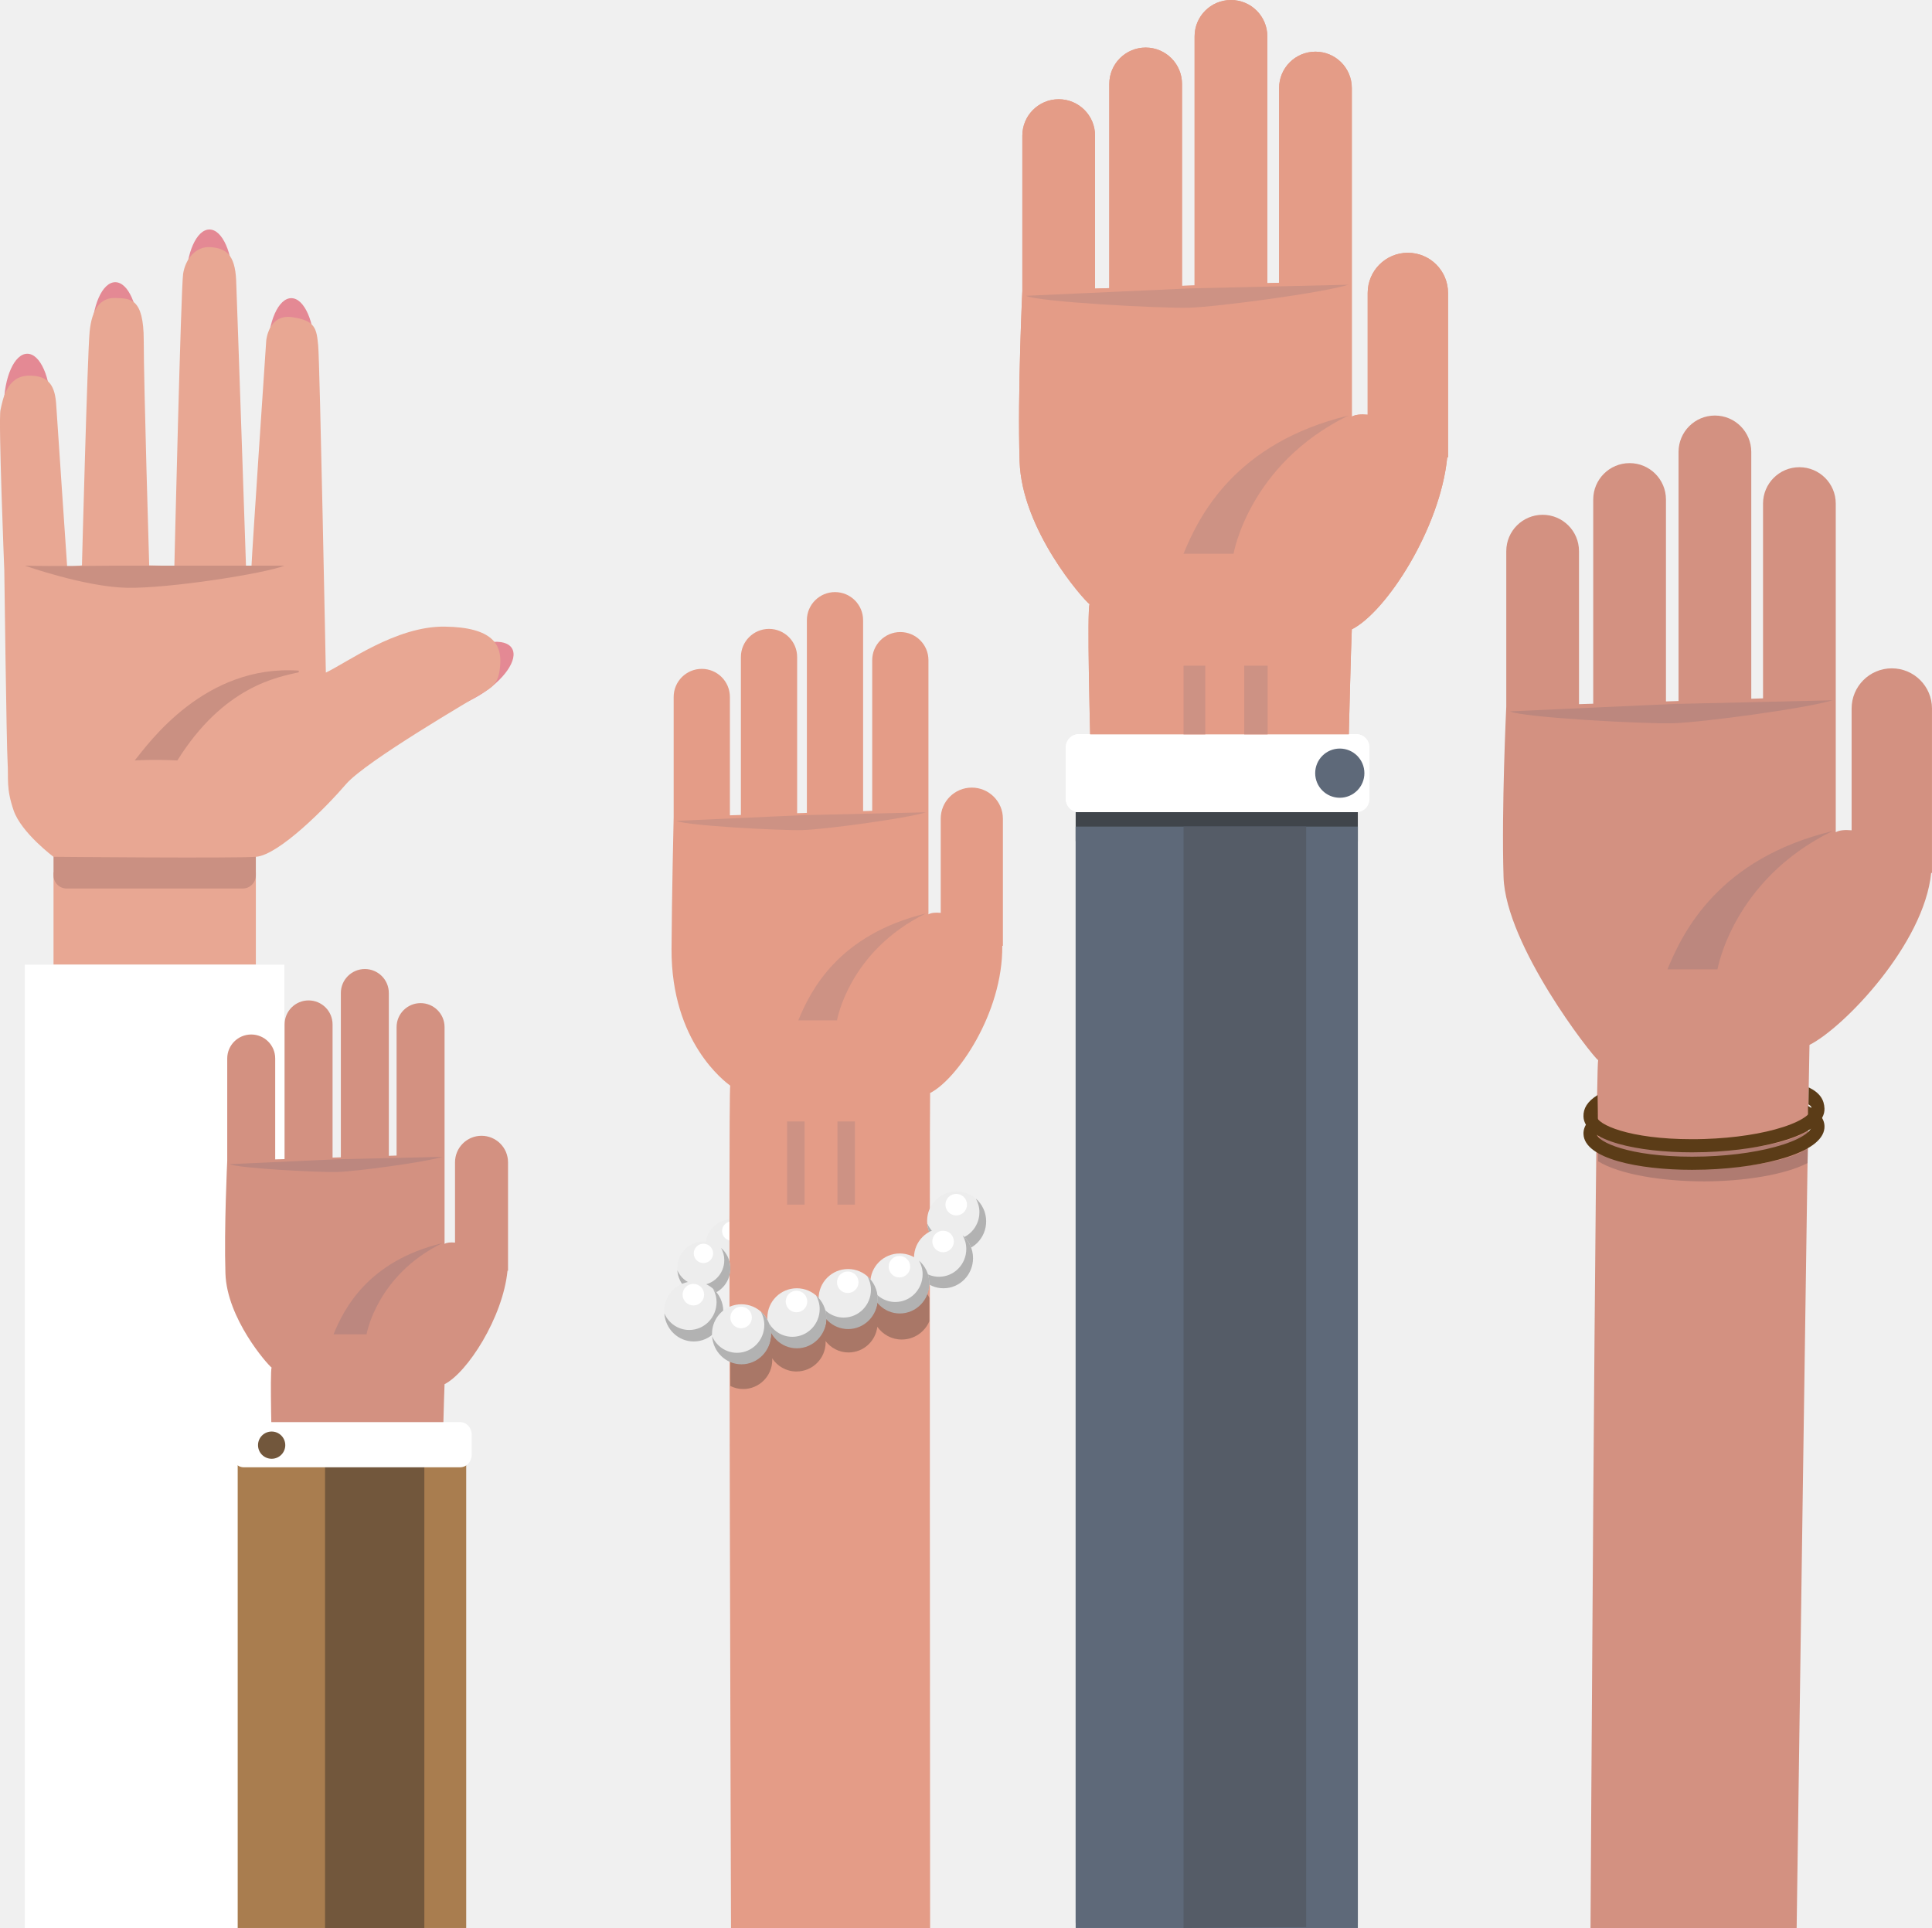
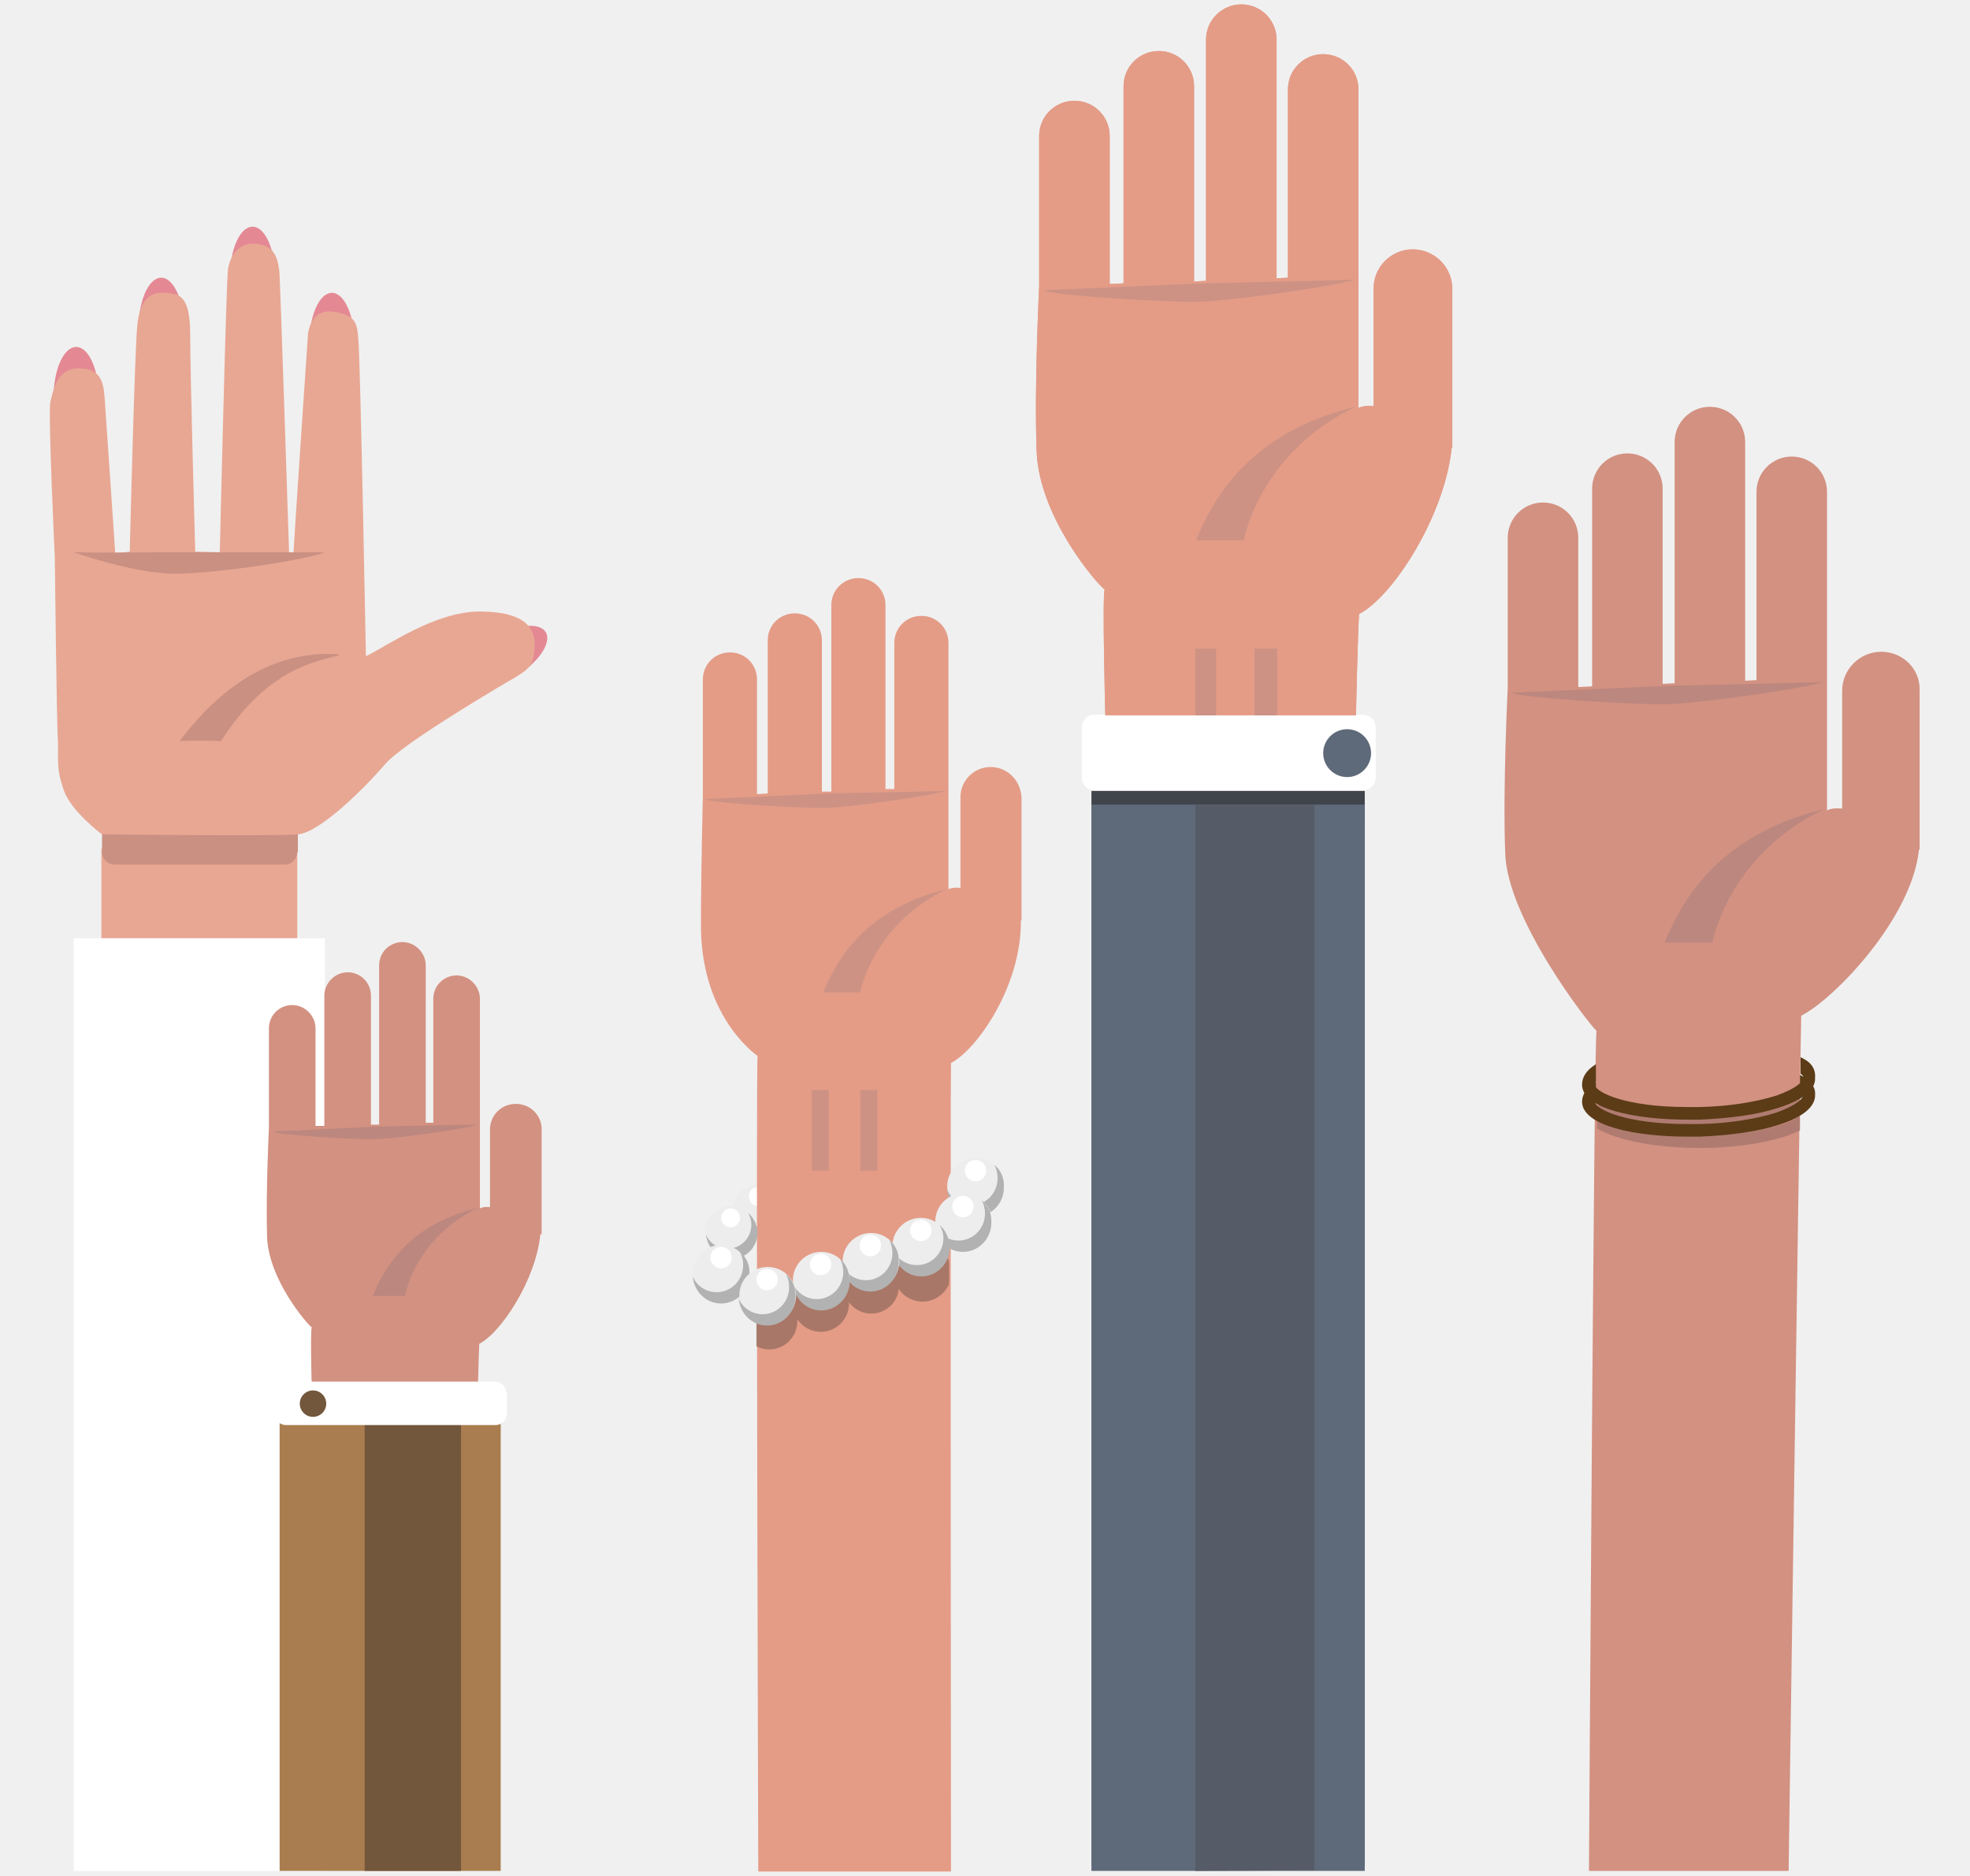
- <svg xmlns="http://www.w3.org/2000/svg" version="1.1" id="Capa_1" x="0px" y="0px" width="296.975px" height="296.379px" viewBox="0 0 296.975 296.379" enable-background="new 0 0 296.975 296.379" xml:space="preserve">
+ <svg xmlns="http://www.w3.org/2000/svg" version="1.1" id="Capa_1" x="0px" y="0px" viewBox="0 0 312.8 297.8" style="enable-background:new 0 0 312.8 297.8;" xml:space="preserve">
+   <style type="text/css">
+ 	.st0{fill:#E48994;}
+ 	.st1{fill:#E8A793;}
+ 	.st2{fill:#CA9082;}
+ 	.st3{fill:#FFFFFF;}
+ 	.st4{fill:#40454B;}
+ 	.st5{fill:#E49C87;}
+ 	.st6{fill:#CD9284;}
+ 	.st7{fill:#5E6979;}
+ 	.st8{fill:#555C67;}
+ 	.st9{fill:#D39181;}
+ 	.st10{fill:#BC877F;}
+ 	.st11{fill:#A97D4F;}
+ 	.st12{fill:#72573C;}
+ 	.st13{fill:#EDEDED;}
+ 	.st14{fill:#B2B2B2;}
+ 	.st15{opacity:0.77;fill:#986D5D;enable-background:new    ;}
+ 	.st16{fill:#BC877E;}
+ 	.st17{fill:#AF7B71;}
+ 	.st18{fill:#5B3C17;}
+ </style>
  <g>
    <g>
-       <path fill="#E48994" d="M7.788,62.482c0,4.477-1.608,8.1-3.594,8.1c-1.983,0-3.592-3.623-3.592-8.1    c0-4.473,1.608-8.102,3.592-8.102C6.18,54.381,7.788,58.01,7.788,62.482z" />
-       <path fill="#E48994" d="M21.311,51.482c0,4.471-1.609,8.1-3.594,8.1s-3.594-3.629-3.594-8.1c0-4.477,1.609-8.102,3.594-8.102    S21.311,47.006,21.311,51.482z" />
-       <path fill="#E48994" d="M35.789,43.381c0,4.471-1.609,8.102-3.593,8.102c-1.984,0-3.594-3.631-3.594-8.102    c0-4.477,1.609-8.102,3.594-8.102C34.18,35.279,35.789,38.904,35.789,43.381z" />
-       <ellipse fill="#E48994" cx="44.779" cy="53.936" rx="3.593" ry="8.102" />
-       <ellipse transform="matrix(0.5161 0.8566 -0.8566 0.5161 123.6747 -11.2132)" fill="#E48994" cx="71.761" cy="103.842" rx="3.594" ry="8.1" />
-       <rect x="8.227" y="134.109" fill="#E8A793" width="31.1" height="14.184" />
-       <path fill="#CA9082" d="M39.326,134.57c0,1.115-0.902,2.018-2.018,2.018H10.244c-1.114,0-2.018-0.902-2.018-2.018v-2.857    c0-1.113,0.903-2.018,2.018-2.018h27.064c1.115,0,2.018,0.904,2.018,2.018V134.57z" />
+       <path class="st0" d="M15.7,63.2c0,4.5-1.6,8.1-3.6,8.1c-2,0-3.6-3.6-3.6-8.1c0-4.5,1.6-8.1,3.6-8.1C14.1,55.1,15.7,58.7,15.7,63.2    z" />
+       <path class="st0" d="M29.2,52.2c0,4.5-1.6,8.1-3.6,8.1S22,56.7,22,52.2c0-4.5,1.6-8.1,3.6-8.1S29.2,47.7,29.2,52.2z" />
+       <path class="st0" d="M43.7,44.1c0,4.5-1.6,8.1-3.6,8.1c-2,0-3.6-3.6-3.6-8.1c0-4.5,1.6-8.1,3.6-8.1C42.1,36,43.7,39.6,43.7,44.1z" />
+       <ellipse class="st0" cx="52.7" cy="54.6" rx="3.6" ry="8.1" />
+       <ellipse transform="matrix(0.8565 -0.5161 0.5161 0.8565 -42.5313 56.1157)" class="st0" cx="79.7" cy="104.6" rx="8.1" ry="3.6" />
+       <rect x="16.1" y="134.8" class="st1" width="31.1" height="14.2" />
+       <path class="st2" d="M47.2,135.3c0,1.1-0.9,2-2,2H18.2c-1.1,0-2-0.9-2-2v-2.9c0-1.1,0.9-2,2-2h27.1c1.1,0,2,0.9,2,2V135.3z" />
      <g>
-         <path fill="#E8A793" d="M38.654,87.08c0.084-2.27,2.27-34.717,2.27-34.717s0.338-4.117,3.951-3.611     c3.615,0.504,3.783,1.764,4.035,4.369c0.252,2.607,1.177,50.268,1.177,50.268c3.109-1.43,10.758-7.146,18.239-7.061     c7.48,0.082,8.742,2.855,8.574,5.713c-0.168,2.859-1.01,3.447-2.522,4.373c-1.513,0.922-18.155,10.592-21.183,14.121     c-3.025,3.529-10.338,10.926-13.869,11.178c-3.529,0.252-31.1,0-31.1,0s-4.959-3.697-6.136-7.145     c-1.177-3.445-0.758-4.791-0.926-7.48c-0.166-2.689-0.504-29.42-0.504-29.42s-0.924-23.113-0.588-24.627s0.926-5.213,4.286-5.295     c3.363-0.084,4.121,1.848,4.287,4.539c0.168,2.689,1.682,24.881,1.682,24.881l2.27-0.252c0,0,0.841-32.363,1.177-35.895     c0.336-3.529,1.681-5.295,3.95-5.211c2.27,0.086,4.371-0.084,4.371,6.557c0,6.643,0.84,34.549,0.84,34.549l3.868,0.082     c0,0,1.008-42.615,1.344-44.885c0.336-2.268,1.934-4.287,4.203-4.119c2.269,0.166,3.782,1.008,3.95,5.129     c0.168,4.117,1.512,43.875,1.512,43.875L38.654,87.08z" />
-         <path fill="#CA9082" d="M18.502,86.953h25.217c-2.9,1.199-17.778,3.531-24.208,3.404c-6.43-0.125-15.696-3.404-15.696-3.404     C6.84,87.08,18.502,86.953,18.502,86.953z" />
-         <path fill="#CA9082" d="M45.926,103.346c-3.279,0.756-11.537,2.143-18.661,13.553c-3.845-0.189-6.556,0-6.556,0     c2.143-2.646,10.78-14.814,25.217-13.805" />
+         <path class="st1" d="M46.6,87.8c0.1-2.3,2.3-34.7,2.3-34.7s0.3-4.1,4-3.6c3.6,0.5,3.8,1.8,4,4.4c0.3,2.6,1.2,50.3,1.2,50.3     c3.1-1.4,10.8-7.1,18.2-7.1c7.5,0.1,8.7,2.9,8.6,5.7c-0.2,2.9-1,3.4-2.5,4.4c-1.5,0.9-18.2,10.6-21.2,14.1     c-3,3.5-10.3,10.9-13.9,11.2c-3.5,0.3-31.1,0-31.1,0s-5-3.7-6.1-7.1c-1.2-3.4-0.8-4.8-0.9-7.5c-0.2-2.7-0.5-29.4-0.5-29.4     S7.6,65.3,8,63.8s0.9-5.2,4.3-5.3c3.4-0.1,4.1,1.8,4.3,4.5c0.2,2.7,1.7,24.9,1.7,24.9l2.3-0.3c0,0,0.8-32.4,1.2-35.9     c0.3-3.5,1.7-5.3,4-5.2c2.3,0.1,4.4-0.1,4.4,6.6c0,6.6,0.8,34.5,0.8,34.5l3.9,0.1c0,0,1-42.6,1.3-44.9c0.3-2.3,1.9-4.3,4.2-4.1     c2.3,0.2,3.8,1,4,5.1c0.2,4.1,1.5,43.9,1.5,43.9L46.6,87.8z" />
+         <path class="st2" d="M26.4,87.7h25.2c-2.9,1.2-17.8,3.5-24.2,3.4c-6.4-0.1-15.7-3.4-15.7-3.4C14.8,87.8,26.4,87.7,26.4,87.7z" />
+         <path class="st2" d="M53.8,104.1c-3.3,0.8-11.5,2.1-18.7,13.6c-3.8-0.2-6.6,0-6.6,0c2.1-2.6,10.8-14.8,25.2-13.8" />
      </g>
-       <rect x="3.814" y="148.293" fill="#FFFFFF" width="39.904" height="148.086" />
+       <rect x="11.7" y="149" class="st3" width="39.9" height="148.1" />
    </g>
    <g>
-       <rect x="165.346" y="124.846" fill="#40454B" width="43.373" height="4.473" />
+       <rect x="173.3" y="125.6" class="st4" width="43.4" height="4.5" />
      <g>
-         <path fill="#FFFFFF" d="M210.484,122.828c0,1.115-0.904,2.018-2.018,2.018H165.85c-1.113,0-2.016-0.902-2.016-2.018v-7.951     c0-1.115,0.902-2.018,2.016-2.018h42.617c1.113,0,2.018,0.902,2.018,2.018V122.828z" />
+         <path class="st3" d="M218.4,123.5c0,1.1-0.9,2-2,2h-42.6c-1.1,0-2-0.9-2-2v-8c0-1.1,0.9-2,2-2h42.6c1.1,0,2,0.9,2,2L218.4,123.5     L218.4,123.5z" />
        <g>
          <g>
            <g>
-               <path fill="#E49C87" d="M216.408,38.857c-3.412,0-6.176,2.766-6.176,6.178v18.719c-1.02-0.098-1.877-0.029-2.439,0.295V47.363        v-4.242V13.529c0-3.084-2.504-5.586-5.59-5.586s-5.588,2.502-5.588,5.586v29.941l-1.809,0.059V5.586        c0-3.084-2.504-5.586-5.59-5.586s-5.59,2.502-5.59,5.586v38.295l-1.934,0.061V12.9c0-3.086-2.502-5.588-5.588-5.588        c-3.088,0-5.59,2.502-5.59,5.588v31.395l-2.188,0.068v-23.52c0-3.086-2.502-5.588-5.588-5.588s-5.59,2.502-5.59,5.588v23.871        c0,0-0.756,15.721-0.419,26.227s9.749,21.182,10.758,21.938c-0.421,0.926,0.085,20.008,0.085,20.008h39.758        c0,0,0.336-13.619,0.461-16.141c5.293-2.666,13.584-15.51,14.668-26.436h0.125V45.035        C222.586,41.623,219.82,38.857,216.408,38.857z" />
-               <path fill="#CD9284" d="M182.809,44.338l-25.091,1.135c1.892,0.945,20.741,1.953,25.091,1.828        c4.35-0.127,20.477-2.277,24.461-3.531C202.414,43.896,182.809,44.338,182.809,44.338z" />
-               <path fill="#CD9284" d="M189.615,85.125c0,0,2.336-13.742,17.654-21.246c-17.4,4.225-22.949,15.385-25.344,21.246        C184.951,85.125,189.615,85.125,189.615,85.125z" />
+               <path class="st5" d="M224.3,39.6c-3.4,0-6.2,2.8-6.2,6.2v18.7c-1-0.1-1.9,0-2.4,0.3V48.1v-4.2V14.2c0-3.1-2.5-5.6-5.6-5.6        s-5.6,2.5-5.6,5.6v29.9l-1.8,0.1V6.3c0-3.1-2.5-5.6-5.6-5.6s-5.6,2.5-5.6,5.6v38.3l-1.9,0.1v-31c0-3.1-2.5-5.6-5.6-5.6        c-3.1,0-5.6,2.5-5.6,5.6V45l-2.2,0.1V21.6c0-3.1-2.5-5.6-5.6-5.6s-5.6,2.5-5.6,5.6v23.9c0,0-0.8,15.7-0.4,26.2        s9.7,21.2,10.8,21.9c-0.4,0.9,0.1,20,0.1,20h39.8c0,0,0.3-13.6,0.5-16.1c5.3-2.7,13.6-15.5,14.7-26.4h0.1V45.7        C230.5,42.3,227.7,39.6,224.3,39.6z" />
+               <path class="st6" d="M190.7,45l-25.1,1.1c1.9,0.9,20.7,2,25.1,1.8c4.4-0.1,20.5-2.3,24.5-3.5C210.3,44.6,190.7,45,190.7,45z" />
+               <path class="st6" d="M197.5,85.8c0,0,2.3-13.7,17.7-21.2c-17.4,4.2-22.9,15.4-25.3,21.2C192.9,85.8,197.5,85.8,197.5,85.8z" />
            </g>
-             <rect x="181.926" y="102.336" fill="#CD9284" width="3.342" height="10.551" />
-             <rect x="191.256" y="102.336" fill="#CD9284" width="3.594" height="10.551" />
+             <rect x="189.8" y="103" class="st6" width="3.3" height="10.6" />
+             <rect x="199.2" y="103" class="st6" width="3.6" height="10.6" />
          </g>
-           <circle fill="#5E6979" cx="205.944" cy="118.854" r="3.782" />
-           <rect x="165.346" y="127.084" fill="#5E6979" width="43.373" height="168.537" />
-           <rect x="181.926" y="127.082" fill="#555C67" width="18.85" height="168.539" />
+           <circle class="st7" cx="213.9" cy="119.6" r="3.8" />
+           <rect x="173.3" y="127.8" class="st7" width="43.4" height="168.5" />
+           <rect x="189.8" y="127.8" class="st8" width="18.9" height="168.5" />
        </g>
      </g>
      <g>
-         <path fill="#FFFFFF" d="M210.484,122.828c0,1.115-0.904,2.018-2.018,2.018H165.85c-1.113,0-2.016-0.902-2.016-2.018v-7.951     c0-1.115,0.902-2.018,2.016-2.018h42.617c1.113,0,2.018,0.902,2.018,2.018V122.828z" />
+         <path class="st3" d="M218.4,123.5c0,1.1-0.9,2-2,2h-42.6c-1.1,0-2-0.9-2-2v-8c0-1.1,0.9-2,2-2h42.6c1.1,0,2,0.9,2,2L218.4,123.5     L218.4,123.5z" />
        <g>
          <g>
            <g>
-               <path fill="#E49C87" d="M216.408,38.857c-3.412,0-6.176,2.766-6.176,6.178v18.719c-1.02-0.098-1.877-0.029-2.439,0.295V47.363        v-4.242V13.529c0-3.084-2.504-5.586-5.59-5.586s-5.588,2.502-5.588,5.586v29.941l-1.809,0.059V5.586        c0-3.084-2.504-5.586-5.59-5.586s-5.59,2.502-5.59,5.586v38.295l-1.934,0.061V12.9c0-3.086-2.502-5.588-5.588-5.588        c-3.088,0-5.59,2.502-5.59,5.588v31.395l-2.188,0.068v-23.52c0-3.086-2.502-5.588-5.588-5.588s-5.59,2.502-5.59,5.588v23.871        c0,0-0.756,15.721-0.419,26.227s9.749,21.182,10.758,21.938c-0.421,0.926,0.085,20.008,0.085,20.008h39.758        c0,0,0.336-13.619,0.461-16.141c5.293-2.666,13.584-15.51,14.668-26.436h0.125V45.035        C222.586,41.623,219.82,38.857,216.408,38.857z" />
-               <path fill="#CD9284" d="M182.809,44.338l-25.091,1.135c1.892,0.945,20.741,1.953,25.091,1.828        c4.35-0.127,20.477-2.277,24.461-3.531C202.414,43.896,182.809,44.338,182.809,44.338z" />
-               <path fill="#CD9284" d="M189.615,85.125c0,0,2.336-13.742,17.654-21.246c-17.4,4.225-22.949,15.385-25.344,21.246        C184.951,85.125,189.615,85.125,189.615,85.125z" />
+               <path class="st5" d="M224.3,39.6c-3.4,0-6.2,2.8-6.2,6.2v18.7c-1-0.1-1.9,0-2.4,0.3V48.1v-4.2V14.2c0-3.1-2.5-5.6-5.6-5.6        s-5.6,2.5-5.6,5.6v29.9l-1.8,0.1V6.3c0-3.1-2.5-5.6-5.6-5.6s-5.6,2.5-5.6,5.6v38.3l-1.9,0.1v-31c0-3.1-2.5-5.6-5.6-5.6        c-3.1,0-5.6,2.5-5.6,5.6V45l-2.2,0.1V21.6c0-3.1-2.5-5.6-5.6-5.6s-5.6,2.5-5.6,5.6v23.9c0,0-0.8,15.7-0.4,26.2        s9.7,21.2,10.8,21.9c-0.4,0.9,0.1,20,0.1,20h39.8c0,0,0.3-13.6,0.5-16.1c5.3-2.7,13.6-15.5,14.7-26.4h0.1V45.7        C230.5,42.3,227.7,39.6,224.3,39.6z" />
+               <path class="st6" d="M190.7,45l-25.1,1.1c1.9,0.9,20.7,2,25.1,1.8c4.4-0.1,20.5-2.3,24.5-3.5C210.3,44.6,190.7,45,190.7,45z" />
+               <path class="st6" d="M197.5,85.8c0,0,2.3-13.7,17.7-21.2c-17.4,4.2-22.9,15.4-25.3,21.2C192.9,85.8,197.5,85.8,197.5,85.8z" />
            </g>
-             <rect x="181.926" y="102.336" fill="#CD9284" width="3.342" height="10.551" />
-             <rect x="191.256" y="102.336" fill="#CD9284" width="3.594" height="10.551" />
+             <rect x="189.8" y="103" class="st6" width="3.3" height="10.6" />
+             <rect x="199.2" y="103" class="st6" width="3.6" height="10.6" />
          </g>
-           <circle fill="#5E6979" cx="205.944" cy="118.854" r="3.782" />
-           <rect x="165.346" y="127.084" fill="#5E6979" width="43.373" height="169.295" />
-           <polygon fill="#555C67" points="200.775,296.24 181.926,296.379 181.926,127.082 200.775,127.082     " />
+           <circle class="st7" cx="213.9" cy="119.6" r="3.8" />
+           <rect x="173.3" y="127.8" class="st7" width="43.4" height="169.3" />
+           <polygon class="st8" points="208.7,297 189.8,297.1 189.8,127.8 208.7,127.8     " />
        </g>
      </g>
    </g>
    <g>
      <g>
-         <path fill="#D39181" d="M74.016,174.598c-2.25,0-4.073,1.824-4.073,4.074v12.348c-0.672-0.066-1.239-0.021-1.608,0.193v-11.004     v-2.801v-19.518c0-2.035-1.65-3.686-3.686-3.686c-2.036,0-3.688,1.65-3.688,3.686v19.748l-1.193,0.039V152.65     c0-2.035-1.651-3.686-3.686-3.686c-2.036,0-3.688,1.65-3.688,3.686v25.26l-1.275,0.039v-20.475c0-2.033-1.649-3.686-3.687-3.686     c-2.035,0-3.687,1.652-3.687,3.686v20.709l-1.442,0.043v-15.512c0-2.035-1.651-3.686-3.687-3.686     c-2.034,0-3.687,1.65-3.687,3.686v15.746c0,0-0.499,10.367-0.277,17.299c0.223,6.932,6.432,13.971,7.096,14.471     c-0.275,0.609,0.057,13.197,0.057,13.197h26.225c0,0,0.223-8.984,0.305-10.646c3.492-1.762,8.961-10.232,9.676-17.439h0.08     v-16.67C78.09,176.422,76.266,174.598,74.016,174.598z" />
-         <path fill="#BC877F" d="M51.853,178.209l-16.548,0.75c1.248,0.625,13.68,1.289,16.548,1.205c2.871-0.082,13.508-1.5,16.134-2.328     C64.787,177.918,51.853,178.209,51.853,178.209z" />
-         <path fill="#BC877F" d="M56.344,205.115c0,0,1.539-9.064,11.643-14.014c-11.475,2.787-15.134,10.146-16.715,14.014     C53.269,205.115,56.344,205.115,56.344,205.115z" />
+         <path class="st9" d="M81.9,175.3c-2.3,0-4.1,1.8-4.1,4.1v12.3c-0.7-0.1-1.2,0-1.6,0.2v-11v-2.8v-19.5c0-2-1.7-3.7-3.7-3.7     c-2,0-3.7,1.6-3.7,3.7v19.7l-1.2,0v-25c0-2-1.7-3.7-3.7-3.7c-2,0-3.7,1.6-3.7,3.7v25.3l-1.3,0v-20.5c0-2-1.6-3.7-3.7-3.7     c-2,0-3.7,1.7-3.7,3.7v20.7l-1.4,0v-15.5c0-2-1.7-3.7-3.7-3.7c-2,0-3.7,1.6-3.7,3.7v15.7c0,0-0.5,10.4-0.3,17.3     c0.2,6.9,6.4,14,7.1,14.5c-0.3,0.6,0.1,13.2,0.1,13.2h26.2c0,0,0.2-9,0.3-10.6c3.5-1.8,9-10.2,9.7-17.4H86v-16.7     C86,177.1,84.2,175.3,81.9,175.3z" />
+         <path class="st10" d="M59.8,178.9l-16.5,0.8c1.2,0.6,13.7,1.3,16.5,1.2c2.9-0.1,13.5-1.5,16.1-2.3     C72.7,178.6,59.8,178.9,59.8,178.9z" />
+         <path class="st10" d="M64.3,205.8c0,0,1.5-9.1,11.6-14c-11.5,2.8-15.1,10.1-16.7,14C61.2,205.8,64.3,205.8,64.3,205.8z" />
      </g>
-       <rect x="36.537" y="224.252" fill="#A97D4F" width="35.124" height="72.127" />
-       <rect x="49.962" y="224.252" fill="#72573C" width="15.266" height="72.127" />
-       <path fill="#FFFFFF" d="M72.508,220.551c0-1.072-0.795-1.939-1.775-1.939H37.467c-0.981,0-1.775,0.867-1.775,1.939v3.068    c0,1.074,0.794,1.939,1.775,1.939h33.266c0.98,0,1.775-0.865,1.775-1.939V220.551z" />
-       <circle fill="#72573C" cx="41.756" cy="222.156" r="2.094" />
+       <rect x="44.4" y="225" class="st11" width="35.1" height="72.1" />
+       <rect x="57.9" y="225" class="st12" width="15.3" height="72.1" />
+       <path class="st3" d="M80.4,221.3c0-1.1-0.8-1.9-1.8-1.9H45.4c-1,0-1.8,0.9-1.8,1.9v3.1c0,1.1,0.8,1.9,1.8,1.9h33.3    c1,0,1.8-0.9,1.8-1.9V221.3z" />
+       <circle class="st12" cx="49.7" cy="222.9" r="2.1" />
    </g>
    <g>
      <g>
        <g>
-           <circle fill="#EDEDED" cx="112.522" cy="191.48" r="4.07" />
-           <circle fill="#FFFFFF" cx="112.478" cy="189.242" r="1.488" />
-           <path fill="#B2B2B2" d="M115.192,188.404c0.303,0.557,0.492,1.186,0.492,1.867c0,2.127-1.688,3.848-3.773,3.848      c-1.537,0-2.854-0.936-3.442-2.283c0.149,2.162,1.897,3.875,4.06,3.875c2.256,0,4.086-1.865,4.086-4.17      C116.614,190.283,116.056,189.168,115.192,188.404z" />
+           <circle class="st13" cx="120.4" cy="192.2" r="4.1" />
+           <circle class="st3" cx="120.4" cy="190" r="1.5" />
+           <path class="st14" d="M123.1,189.1c0.3,0.6,0.5,1.2,0.5,1.9c0,2.1-1.7,3.8-3.8,3.8c-1.5,0-2.9-0.9-3.4-2.3      c0.1,2.2,1.9,3.9,4.1,3.9c2.3,0,4.1-1.9,4.1-4.2C124.5,191,124,189.9,123.1,189.1z" />
        </g>
        <g>
-           <path fill="#E49C87" d="M149.379,121.074c-2.639,0-4.777,2.141-4.777,4.775v14.48c-0.788-0.074-1.453-0.023-1.887,0.229v-12.904      v-3.283v-22.887c0-2.385-1.936-4.322-4.324-4.322c-2.385,0-4.32,1.938-4.32,4.322v23.16l-1.4,0.043V95.342      c0-2.387-1.936-4.322-4.321-4.322c-2.388,0-4.323,1.936-4.323,4.322v29.619l-1.496,0.047v-24.01      c0-2.385-1.937-4.322-4.323-4.322s-4.322,1.938-4.322,4.322v24.281l-1.691,0.055v-18.191c0-2.387-1.936-4.322-4.322-4.322      s-4.322,1.936-4.322,4.322v18.465c0,0-0.287,12.148-0.326,20.281c-0.066,14.32,8.24,20.416,9.021,21.002      c-0.326,0.715,0.121,129.488,0.121,129.488h30.603c0,0-0.098-126.404,0-128.354c4.094-2.062,11.189-12.23,11.094-22.625h0.096      V125.85C154.156,123.215,152.016,121.074,149.379,121.074z" />
-           <path fill="#CD9284" d="M123.393,125.312l-19.407,0.877c1.463,0.732,16.041,1.512,19.407,1.414      c3.363-0.098,15.836-1.76,18.916-2.73C138.555,124.971,123.393,125.312,123.393,125.312z" />
-           <path fill="#CD9284" d="M128.656,156.859c0,0,1.807-10.631,13.652-16.432c-13.456,3.268-17.746,11.896-19.6,16.432      C125.049,156.859,128.656,156.859,128.656,156.859z" />
+           <path class="st5" d="M157.3,121.8c-2.6,0-4.8,2.1-4.8,4.8V141c-0.8-0.1-1.5,0-1.9,0.2v-12.9v-3.3v-22.9c0-2.4-1.9-4.3-4.3-4.3      c-2.4,0-4.3,1.9-4.3,4.3v23.2l-1.4,0V96.1c0-2.4-1.9-4.3-4.3-4.3c-2.4,0-4.3,1.9-4.3,4.3v29.6l-1.5,0v-24c0-2.4-1.9-4.3-4.3-4.3      c-2.4,0-4.3,1.9-4.3,4.3V126l-1.7,0.1v-18.2c0-2.4-1.9-4.3-4.3-4.3s-4.3,1.9-4.3,4.3v18.5c0,0-0.3,12.1-0.3,20.3      c-0.1,14.3,8.2,20.4,9,21c-0.3,0.7,0.1,129.5,0.1,129.5h30.6c0,0-0.1-126.4,0-128.4c4.1-2.1,11.2-12.2,11.1-22.6h0.1v-19.5      C162.1,123.9,159.9,121.8,157.3,121.8z" />
+           <path class="st6" d="M131.3,126l-19.4,0.9c1.5,0.7,16,1.5,19.4,1.4c3.4-0.1,15.8-1.8,18.9-2.7C146.5,125.7,131.3,126,131.3,126z      " />
+           <path class="st6" d="M136.6,157.6c0,0,1.8-10.6,13.7-16.4c-13.5,3.3-17.7,11.9-19.6,16.4C133,157.6,136.6,157.6,136.6,157.6z" />
        </g>
-         <path opacity="0.77" fill="#986D5D" d="M138.612,196.705c-2.375,0-4.306,1.801-4.558,4.107c-0.812-1.125-2.129-1.865-3.625-1.865     c-2.475,0-4.479,2.004-4.479,4.479c0,0.072,0.017,0.139,0.021,0.211c-0.818-1.066-2.092-1.766-3.541-1.766     c-2.475,0-4.48,2.006-4.48,4.48c0,0.086,0.021,0.166,0.026,0.252c-0.801-1.221-2.178-2.033-3.748-2.033     c-0.708,0-1.367,0.178-1.963,0.471v8.018c0.596,0.295,1.255,0.471,1.963,0.471c2.475,0,4.48-2.004,4.48-4.479     c0-0.088-0.021-0.168-0.025-0.254c0.801,1.225,2.176,2.035,3.747,2.035c2.475,0,4.48-2.006,4.48-4.48     c0-0.072-0.018-0.139-0.021-0.209c0.818,1.066,2.094,1.764,3.541,1.764c2.291,0,4.157-1.723,4.427-3.943     c0.835,1.178,2.2,1.955,3.756,1.955c1.905,0,3.542-1.158,4.241-2.811v-3.596C142.154,197.861,140.518,196.705,138.612,196.705z" />
+         <path class="st15" d="M146.5,197.4c-2.4,0-4.3,1.8-4.6,4.1c-0.8-1.1-2.1-1.9-3.6-1.9c-2.5,0-4.5,2-4.5,4.5c0,0.1,0,0.1,0,0.2     c-0.8-1.1-2.1-1.8-3.5-1.8c-2.5,0-4.5,2-4.5,4.5c0,0.1,0,0.2,0,0.3c-0.8-1.2-2.2-2-3.7-2c-0.7,0-1.4,0.2-2,0.5v8     c0.6,0.3,1.3,0.5,2,0.5c2.5,0,4.5-2,4.5-4.5c0-0.1,0-0.2,0-0.3c0.8,1.2,2.2,2,3.7,2c2.5,0,4.5-2,4.5-4.5c0-0.1,0-0.1,0-0.2     c0.8,1.1,2.1,1.8,3.5,1.8c2.3,0,4.2-1.7,4.4-3.9c0.8,1.2,2.2,2,3.8,2c1.9,0,3.5-1.2,4.2-2.8v-3.6     C150.1,198.6,148.4,197.4,146.5,197.4z" />
        <g>
-           <circle fill="#EDEDED" cx="147.034" cy="187.678" r="4.524" />
-           <circle fill="#FFFFFF" cx="146.985" cy="185.186" r="1.656" />
-           <path fill="#B2B2B2" d="M150.002,184.254c0.34,0.619,0.549,1.32,0.549,2.08c0,2.363-1.877,4.279-4.196,4.279      c-1.709,0-3.173-1.045-3.827-2.545c0.166,2.408,2.109,4.312,4.513,4.312c2.511,0,4.546-2.072,4.546-4.635      C151.586,186.346,150.965,185.105,150.002,184.254z" />
+           <circle class="st13" cx="154.9" cy="188.4" r="4.5" />
+           <circle class="st3" cx="154.9" cy="185.9" r="1.7" />
+           <path class="st14" d="M157.9,185c0.3,0.6,0.5,1.3,0.5,2.1c0,2.4-1.9,4.3-4.2,4.3c-1.7,0-3.2-1-3.8-2.5c0.2,2.4,2.1,4.3,4.5,4.3      c2.5,0,4.5-2.1,4.5-4.6C159.5,187.1,158.9,185.8,157.9,185z" />
        </g>
        <g>
-           <path fill="#EDEDED" d="M149.543,193.338c0,2.496-2.027,4.521-4.525,4.521c-2.5,0-4.525-2.025-4.525-4.521      c0-2.502,2.025-4.527,4.525-4.527C147.516,188.811,149.543,190.836,149.543,193.338z" />
-           <circle fill="#FFFFFF" cx="144.967" cy="190.846" r="1.655" />
-           <path fill="#B2B2B2" d="M147.984,189.912c0.34,0.621,0.549,1.32,0.549,2.082c0,2.363-1.877,4.277-4.195,4.277      c-1.709,0-3.174-1.043-3.828-2.543c0.166,2.406,2.109,4.311,4.514,4.311c2.51,0,4.545-2.074,4.545-4.635      C149.568,192.004,148.947,190.764,147.984,189.912z" />
+           <path class="st13" d="M157.5,194c0,2.5-2,4.5-4.5,4.5c-2.5,0-4.5-2-4.5-4.5c0-2.5,2-4.5,4.5-4.5      C155.4,189.5,157.5,191.5,157.5,194z" />
+           <circle class="st3" cx="152.9" cy="191.6" r="1.7" />
+           <path class="st14" d="M155.9,190.6c0.3,0.6,0.5,1.3,0.5,2.1c0,2.4-1.9,4.3-4.2,4.3c-1.7,0-3.2-1-3.8-2.5      c0.2,2.4,2.1,4.3,4.5,4.3c2.5,0,4.5-2.1,4.5-4.6C157.5,192.7,156.9,191.5,155.9,190.6z" />
        </g>
        <g>
-           <circle fill="#EDEDED" cx="138.303" cy="197.213" r="4.525" />
-           <circle fill="#FFFFFF" cx="138.254" cy="194.723" r="1.654" />
-           <path fill="#B2B2B2" d="M141.271,193.789c0.339,0.617,0.55,1.32,0.55,2.08c0,2.363-1.877,4.279-4.197,4.279      c-1.709,0-3.174-1.045-3.826-2.545c0.165,2.406,2.109,4.311,4.512,4.311c2.51,0,4.545-2.072,4.545-4.633      C142.854,195.879,142.233,194.641,141.271,193.789z" />
+           <circle class="st13" cx="146.2" cy="197.9" r="4.5" />
+           <circle class="st3" cx="146.2" cy="195.4" r="1.7" />
+           <path class="st14" d="M149.2,194.5c0.3,0.6,0.6,1.3,0.6,2.1c0,2.4-1.9,4.3-4.2,4.3c-1.7,0-3.2-1-3.8-2.5      c0.2,2.4,2.1,4.3,4.5,4.3c2.5,0,4.5-2.1,4.5-4.6C150.8,196.6,150.1,195.4,149.2,194.5z" />
        </g>
        <g>
-           <circle fill="#EDEDED" cx="130.359" cy="199.607" r="4.525" />
-           <circle fill="#FFFFFF" cx="130.311" cy="197.115" r="1.654" />
-           <path fill="#B2B2B2" d="M133.328,196.186c0.338,0.617,0.549,1.32,0.549,2.078c0,2.365-1.879,4.281-4.197,4.281      c-1.709,0-3.174-1.047-3.828-2.545c0.168,2.406,2.111,4.311,4.514,4.311c2.51,0,4.545-2.072,4.545-4.635      C134.91,198.275,134.289,197.037,133.328,196.186z" />
+           <circle class="st13" cx="138.3" cy="200.3" r="4.5" />
+           <circle class="st3" cx="138.2" cy="197.8" r="1.7" />
+           <path class="st14" d="M141.2,196.9c0.3,0.6,0.5,1.3,0.5,2.1c0,2.4-1.9,4.3-4.2,4.3c-1.7,0-3.2-1-3.8-2.5      c0.2,2.4,2.1,4.3,4.5,4.3c2.5,0,4.5-2.1,4.5-4.6C142.8,199,142.2,197.7,141.2,196.9z" />
        </g>
        <g>
-           <circle fill="#EDEDED" cx="122.479" cy="202.564" r="4.525" />
-           <circle fill="#FFFFFF" cx="122.431" cy="200.074" r="1.655" />
-           <path fill="#B2B2B2" d="M125.447,199.143c0.338,0.621,0.549,1.32,0.549,2.078c0,2.365-1.877,4.279-4.196,4.279      c-1.709,0-3.174-1.045-3.828-2.543c0.166,2.406,2.11,4.311,4.515,4.311c2.509,0,4.543-2.076,4.543-4.637      C127.029,201.232,126.41,199.992,125.447,199.143z" />
+           <circle class="st13" cx="130.4" cy="203.3" r="4.5" />
+           <circle class="st3" cx="130.3" cy="200.8" r="1.7" />
+           <path class="st14" d="M133.4,199.9c0.3,0.6,0.5,1.3,0.5,2.1c0,2.4-1.9,4.3-4.2,4.3c-1.7,0-3.2-1-3.8-2.5      c0.2,2.4,2.1,4.3,4.5,4.3c2.5,0,4.5-2.1,4.5-4.6C134.9,201.9,134.3,200.7,133.4,199.9z" />
        </g>
        <g>
-           <path fill="#EDEDED" d="M112.243,194.916c0,2.246-1.824,4.07-4.071,4.07s-4.069-1.824-4.069-4.07c0-2.244,1.822-4.07,4.069-4.07      S112.243,192.672,112.243,194.916z" />
-           <path fill="#FFFFFF" d="M109.616,192.68c0,0.818-0.666,1.486-1.488,1.486s-1.488-0.668-1.488-1.486      c0-0.824,0.666-1.49,1.488-1.49S109.616,191.855,109.616,192.68z" />
-           <path fill="#B2B2B2" d="M110.841,191.84c0.305,0.557,0.494,1.184,0.494,1.869c0,2.125-1.688,3.848-3.773,3.848      c-1.537,0-2.854-0.938-3.443-2.285c0.15,2.164,1.898,3.875,4.06,3.875c2.257,0,4.087-1.865,4.087-4.168      C112.265,193.719,111.706,192.604,110.841,191.84z" />
+           <path class="st13" d="M120.2,195.6c0,2.2-1.8,4.1-4.1,4.1s-4.1-1.8-4.1-4.1c0-2.2,1.8-4.1,4.1-4.1S120.2,193.4,120.2,195.6z" />
+           <path class="st3" d="M117.5,193.4c0,0.8-0.7,1.5-1.5,1.5s-1.5-0.7-1.5-1.5c0-0.8,0.7-1.5,1.5-1.5S117.5,192.6,117.5,193.4z" />
+           <path class="st14" d="M118.8,192.6c0.3,0.6,0.5,1.2,0.5,1.9c0,2.1-1.7,3.8-3.8,3.8c-1.5,0-2.9-0.9-3.4-2.3      c0.2,2.2,1.9,3.9,4.1,3.9c2.3,0,4.1-1.9,4.1-4.2C120.2,194.4,119.6,193.3,118.8,192.6z" />
        </g>
        <g>
-           <circle fill="#EDEDED" cx="106.628" cy="201.514" r="4.525" />
-           <circle fill="#FFFFFF" cx="106.578" cy="199.023" r="1.655" />
-           <path fill="#B2B2B2" d="M109.596,198.09c0.337,0.619,0.548,1.318,0.548,2.08c0,2.363-1.877,4.279-4.195,4.279      c-1.709,0-3.175-1.045-3.828-2.543c0.167,2.404,2.109,4.311,4.514,4.311c2.51,0,4.544-2.076,4.544-4.637      C111.178,200.182,110.558,198.939,109.596,198.09z" />
+           <circle class="st13" cx="114.5" cy="202.2" r="4.5" />
+           <circle class="st3" cx="114.5" cy="199.7" r="1.7" />
+           <path class="st14" d="M117.5,198.8c0.3,0.6,0.5,1.3,0.5,2.1c0,2.4-1.9,4.3-4.2,4.3c-1.7,0-3.2-1-3.8-2.5      c0.2,2.4,2.1,4.3,4.5,4.3c2.5,0,4.5-2.1,4.5-4.6C119.1,200.9,118.5,199.6,117.5,198.8z" />
        </g>
        <g>
-           <path fill="#EDEDED" d="M118.495,205.021c0,2.5-2.027,4.527-4.525,4.527c-2.5,0-4.525-2.027-4.525-4.527      c0-2.496,2.025-4.523,4.525-4.523C116.468,200.498,118.495,202.525,118.495,205.021z" />
-           <circle fill="#FFFFFF" cx="113.919" cy="202.533" r="1.655" />
-           <path fill="#B2B2B2" d="M116.937,201.602c0.34,0.619,0.549,1.32,0.549,2.078c0,2.363-1.877,4.279-4.196,4.279      c-1.71,0-3.173-1.045-3.827-2.541c0.166,2.402,2.109,4.309,4.514,4.309c2.51,0,4.545-2.076,4.545-4.637      C118.521,203.691,117.899,202.449,116.937,201.602z" />
+           <path class="st13" d="M126.4,205.7c0,2.5-2,4.5-4.5,4.5c-2.5,0-4.5-2-4.5-4.5c0-2.5,2-4.5,4.5-4.5      C124.4,201.2,126.4,203.2,126.4,205.7z" />
+           <circle class="st3" cx="121.8" cy="203.2" r="1.7" />
+           <path class="st14" d="M124.8,202.3c0.3,0.6,0.5,1.3,0.5,2.1c0,2.4-1.9,4.3-4.2,4.3c-1.7,0-3.2-1-3.8-2.5      c0.2,2.4,2.1,4.3,4.5,4.3c2.5,0,4.5-2.1,4.5-4.6C126.4,204.4,125.8,203.2,124.8,202.3z" />
        </g>
      </g>
-       <rect x="120.991" y="172.396" fill="#CD9284" width="2.688" height="12.789" />
-       <rect x="128.725" y="172.396" fill="#CD9284" width="2.688" height="12.789" />
+       <rect x="128.9" y="173.1" class="st6" width="2.7" height="12.8" />
+       <rect x="136.6" y="173.1" class="st6" width="2.7" height="12.8" />
    </g>
    <g>
      <g>
-         <path fill="#D39181" d="M290.799,102.74c-3.412,0-6.18,2.768-6.18,6.176v18.721c-1.018-0.098-1.875-0.029-2.438,0.295v-16.688     v-4.242v-29.59c0-3.086-2.502-5.59-5.59-5.59c-3.086,0-5.588,2.504-5.588,5.59v29.941l-1.809,0.059V69.469     c0-3.086-2.502-5.59-5.59-5.59c-3.086,0-5.588,2.504-5.588,5.59v38.293l-1.936,0.062V76.783c0-3.088-2.502-5.59-5.588-5.59     c-3.088,0-5.59,2.502-5.59,5.59v31.393l-2.188,0.07v-23.52c0-3.088-2.502-5.59-5.588-5.59c-3.088,0-5.59,2.502-5.59,5.59v23.871     c0,0-0.756,15.719-0.42,26.225c0.338,10.51,13.533,27.404,14.541,28.16c-0.422,0.924-1.172,133.396-1.172,133.396h31.684     c0,0,1.852-133.229,1.975-135.75c5.293-2.666,17.621-15.512,18.703-26.438h0.125v-25.275     C296.975,105.508,294.209,102.74,290.799,102.74z" />
-         <path fill="#BC877E" d="M257.197,108.219l-25.09,1.135c1.891,0.945,20.74,1.955,25.09,1.826     c4.35-0.125,20.477-2.275,24.461-3.529C276.803,107.777,257.197,108.219,257.197,108.219z" />
-         <path fill="#BC877E" d="M264.004,149.008c0,0,2.336-13.744,17.654-21.246c-17.4,4.225-22.947,15.383-25.344,21.246     C259.34,149.008,264.004,149.008,264.004,149.008z" />
+         <path class="st9" d="M298.7,103.5c-3.4,0-6.2,2.8-6.2,6.2v18.7c-1-0.1-1.9,0-2.4,0.3V112v-4.2V78.1c0-3.1-2.5-5.6-5.6-5.6     c-3.1,0-5.6,2.5-5.6,5.6v29.9l-1.8,0.1V70.2c0-3.1-2.5-5.6-5.6-5.6c-3.1,0-5.6,2.5-5.6,5.6v38.3l-1.9,0.1v-31     c0-3.1-2.5-5.6-5.6-5.6c-3.1,0-5.6,2.5-5.6,5.6v31.4l-2.2,0.1V85.4c0-3.1-2.5-5.6-5.6-5.6c-3.1,0-5.6,2.5-5.6,5.6v23.9     c0,0-0.8,15.7-0.4,26.2c0.3,10.5,13.5,27.4,14.5,28.2c-0.4,0.9-1.2,133.4-1.2,133.4h31.7c0,0,1.9-133.2,2-135.8     c5.3-2.7,17.6-15.5,18.7-26.4h0.1v-25.3C304.9,106.2,302.1,103.5,298.7,103.5z" />
+         <path class="st16" d="M265.1,108.9l-25.1,1.1c1.9,0.9,20.7,2,25.1,1.8c4.4-0.1,20.5-2.3,24.5-3.5     C284.7,108.5,265.1,108.9,265.1,108.9z" />
+         <path class="st16" d="M271.9,149.7c0,0,2.3-13.7,17.7-21.2c-17.4,4.2-22.9,15.4-25.3,21.2C267.3,149.7,271.9,149.7,271.9,149.7z" />
      </g>
      <g>
-         <path fill="#AF7B71" d="M277.883,176.514c-2.035,1.494-7.938,3.072-15.926,3.072c-9,0-15.086-1.971-16.309-3.607v2.537     c3.32,2.035,9.838,3.088,16.309,3.088c6.088,0,12.42-1.01,15.891-2.812L277.883,176.514z" />
+         <path class="st17" d="M285.8,177.2c-2,1.5-7.9,3.1-15.9,3.1c-9,0-15.1-2-16.3-3.6v2.5c3.3,2,9.8,3.1,16.3,3.1     c6.1,0,12.4-1,15.9-2.8L285.8,177.2z" />
      </g>
      <g>
-         <path fill="#AF7B71" d="M277.934,173.805c-2.035,1.496-7.723,3.049-15.711,3.049c-8.998,0-15.084-1.971-16.309-3.607v2.537     c3.32,2.033,9.838,3.088,16.309,3.088c6.088,0,12.205-0.936,15.676-2.736L277.934,173.805z" />
+         <path class="st17" d="M285.8,174.5c-2,1.5-7.7,3-15.7,3c-9,0-15.1-2-16.3-3.6v2.5c3.3,2,9.8,3.1,16.3,3.1     c6.1,0,12.2-0.9,15.7-2.7L285.8,174.5z" />
      </g>
      <g>
-         <path fill="#5B3C17" d="M277.914,170.012v2.379c0.334,0.279,0.512,0.549,0.518,0.781c0.02,0.5-0.873,1.643-4.316,2.766     c-3.188,1.035-7.469,1.691-12.055,1.844c-0.666,0.021-1.32,0.031-1.965,0.031c-9.695,0-14.635-2.279-14.676-3.555     c-0.006-0.137,0.064-0.324,0.229-0.543h-0.037v-2.58c-1.492,0.945-2.248,2.023-2.209,3.189c0.125,3.803,8.475,5.506,16.693,5.506     c0.666,0,1.346-0.012,2.031-0.033c4.768-0.154,9.252-0.846,12.613-1.939c3.797-1.24,5.77-2.883,5.709-4.75     C280.408,171.848,279.453,170.822,277.914,170.012z" />
-         <path fill="#5B3C17" d="M278.027,167.158l-0.041,2.602c0.543,0.365,0.438,0.424,0.445,0.725c0.02,0.496-0.873,1.641-4.316,2.762     c-3.188,1.037-7.469,1.693-12.055,1.844c-0.666,0.023-1.32,0.033-1.965,0.033c-9.695,0-14.635-2.277-14.676-3.555     c-0.008-0.166-0.061-0.156,0.191-0.434l-0.037-2.795c-1.594,0.971-2.213,2.088-2.172,3.295c0.125,3.801,8.475,5.506,16.693,5.506     c0.666,0,1.346-0.012,2.031-0.033c4.768-0.158,9.252-0.846,12.613-1.941c3.797-1.238,5.77-2.879,5.709-4.748     C280.404,169.074,279.756,167.996,278.027,167.158z" />
+         <path class="st18" d="M285.8,170.7v2.4c0.3,0.3,0.5,0.5,0.5,0.8c0,0.5-0.9,1.6-4.3,2.8c-3.2,1-7.5,1.7-12.1,1.8c-0.7,0-1.3,0-2,0     c-9.7,0-14.6-2.3-14.7-3.6c0-0.1,0.1-0.3,0.2-0.5h0v-2.6c-1.5,0.9-2.2,2-2.2,3.2c0.1,3.8,8.5,5.5,16.7,5.5c0.7,0,1.3,0,2,0     c4.8-0.2,9.3-0.8,12.6-1.9c3.8-1.2,5.8-2.9,5.7-4.8C288.3,172.6,287.4,171.5,285.8,170.7z" />
+         <path class="st18" d="M285.9,167.9l0,2.6c0.5,0.4,0.4,0.4,0.4,0.7c0,0.5-0.9,1.6-4.3,2.8c-3.2,1-7.5,1.7-12.1,1.8     c-0.7,0-1.3,0-2,0c-9.7,0-14.6-2.3-14.7-3.6c0-0.2-0.1-0.2,0.2-0.4l0-2.8c-1.6,1-2.2,2.1-2.2,3.3c0.1,3.8,8.5,5.5,16.7,5.5     c0.7,0,1.3,0,2,0c4.8-0.2,9.3-0.8,12.6-1.9c3.8-1.2,5.8-2.9,5.7-4.7C288.3,169.8,287.7,168.7,285.9,167.9z" />
      </g>
    </g>
  </g>
</svg>
